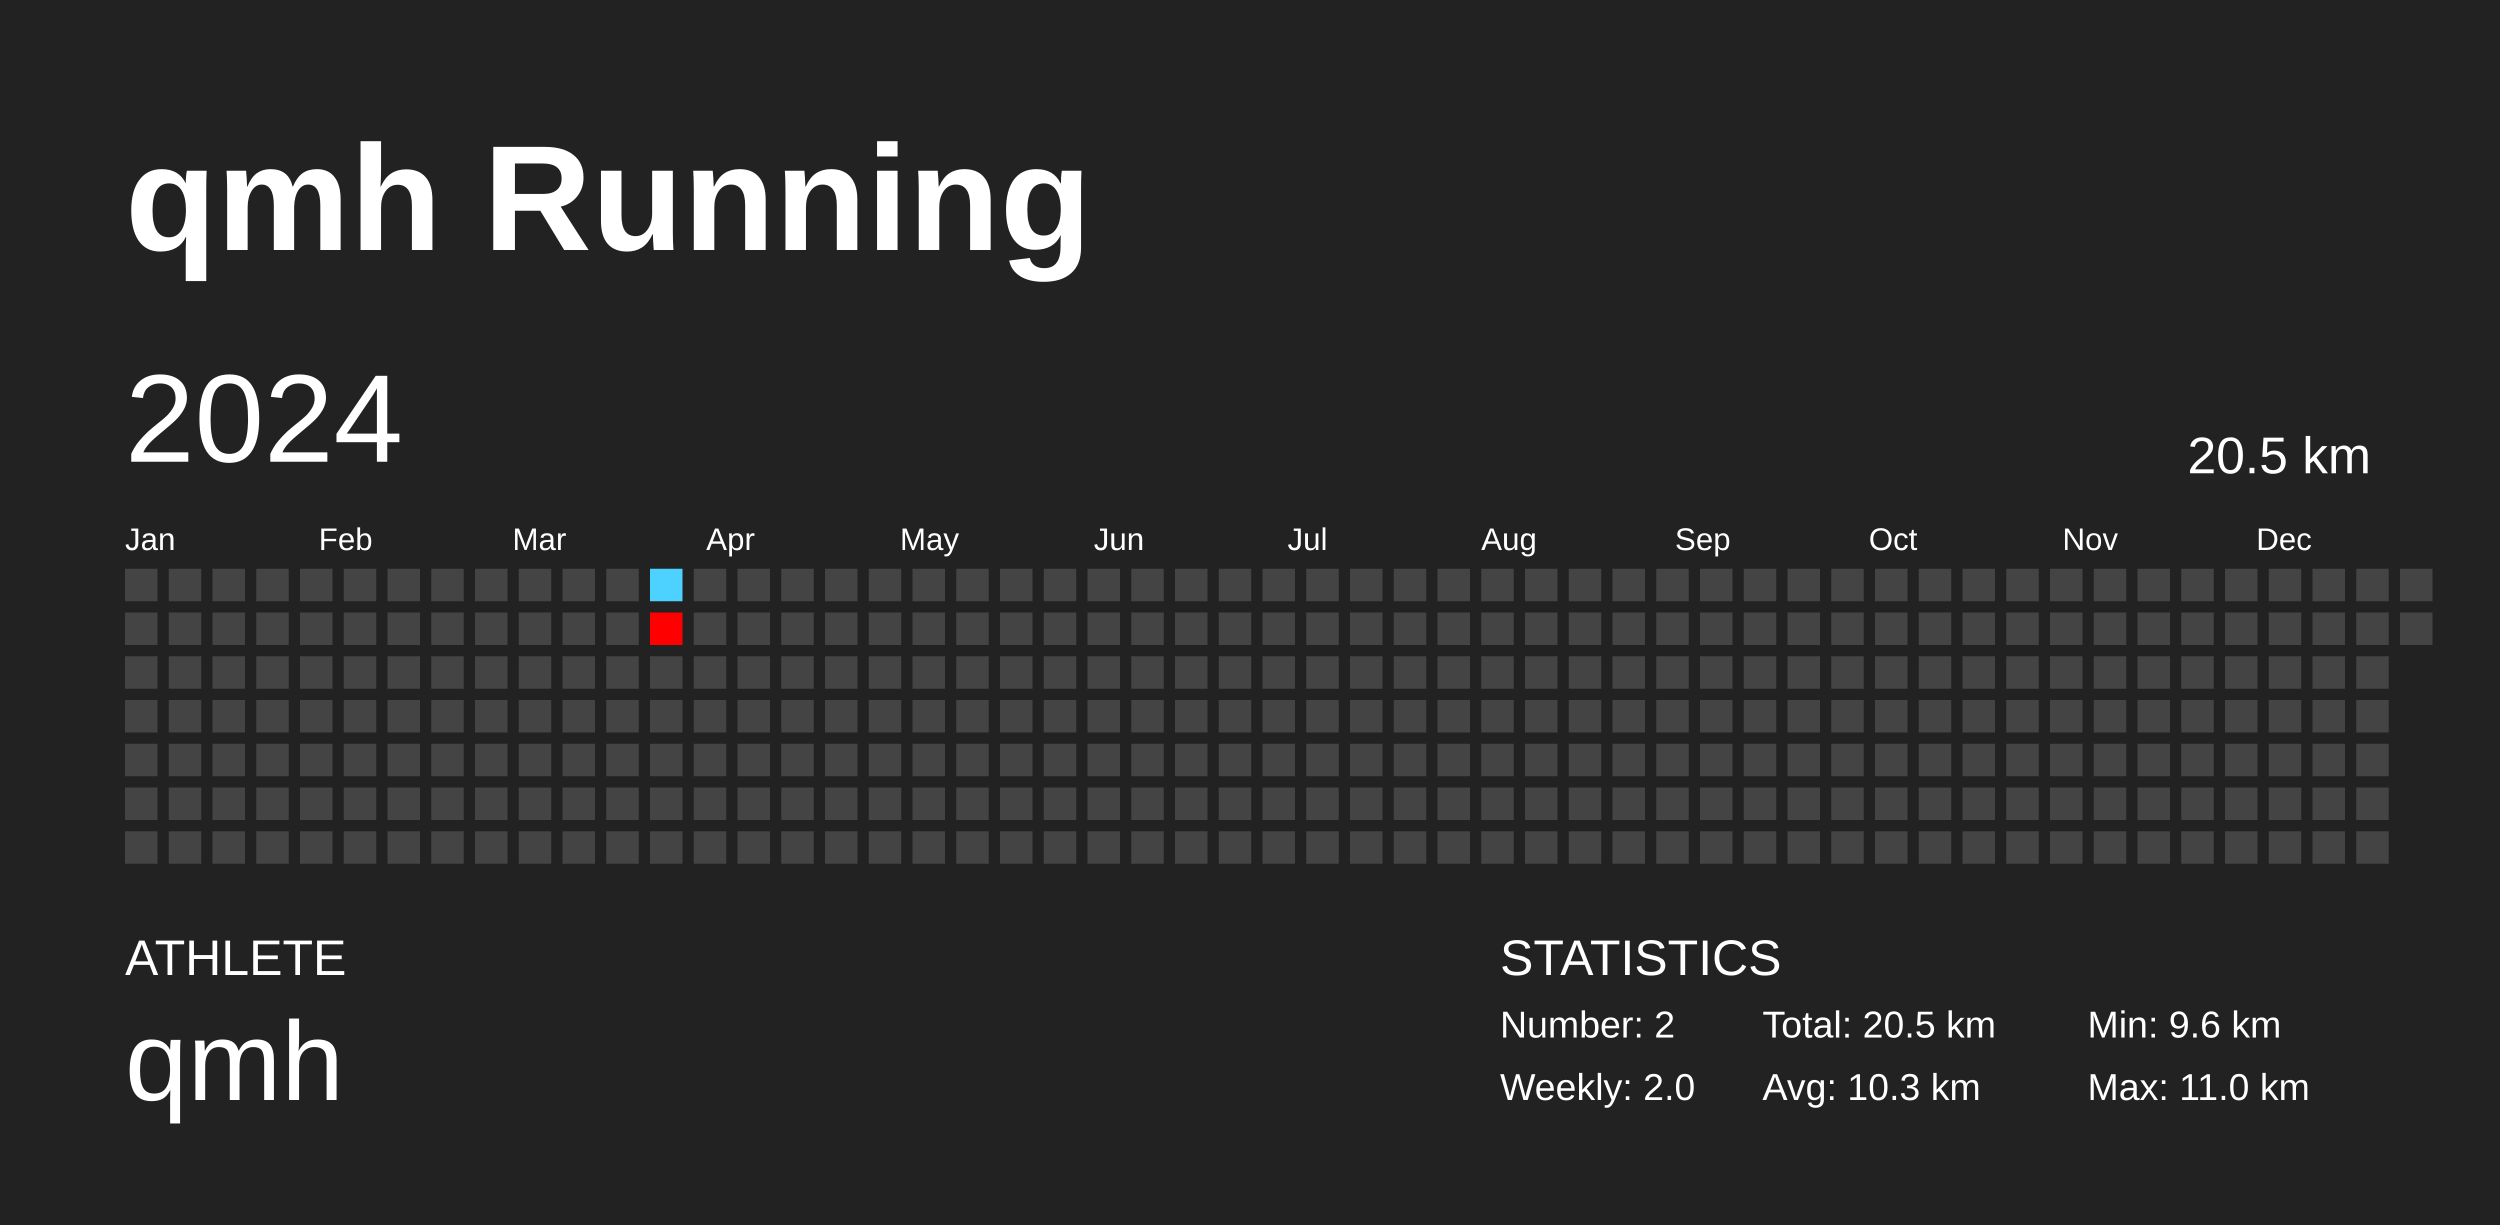
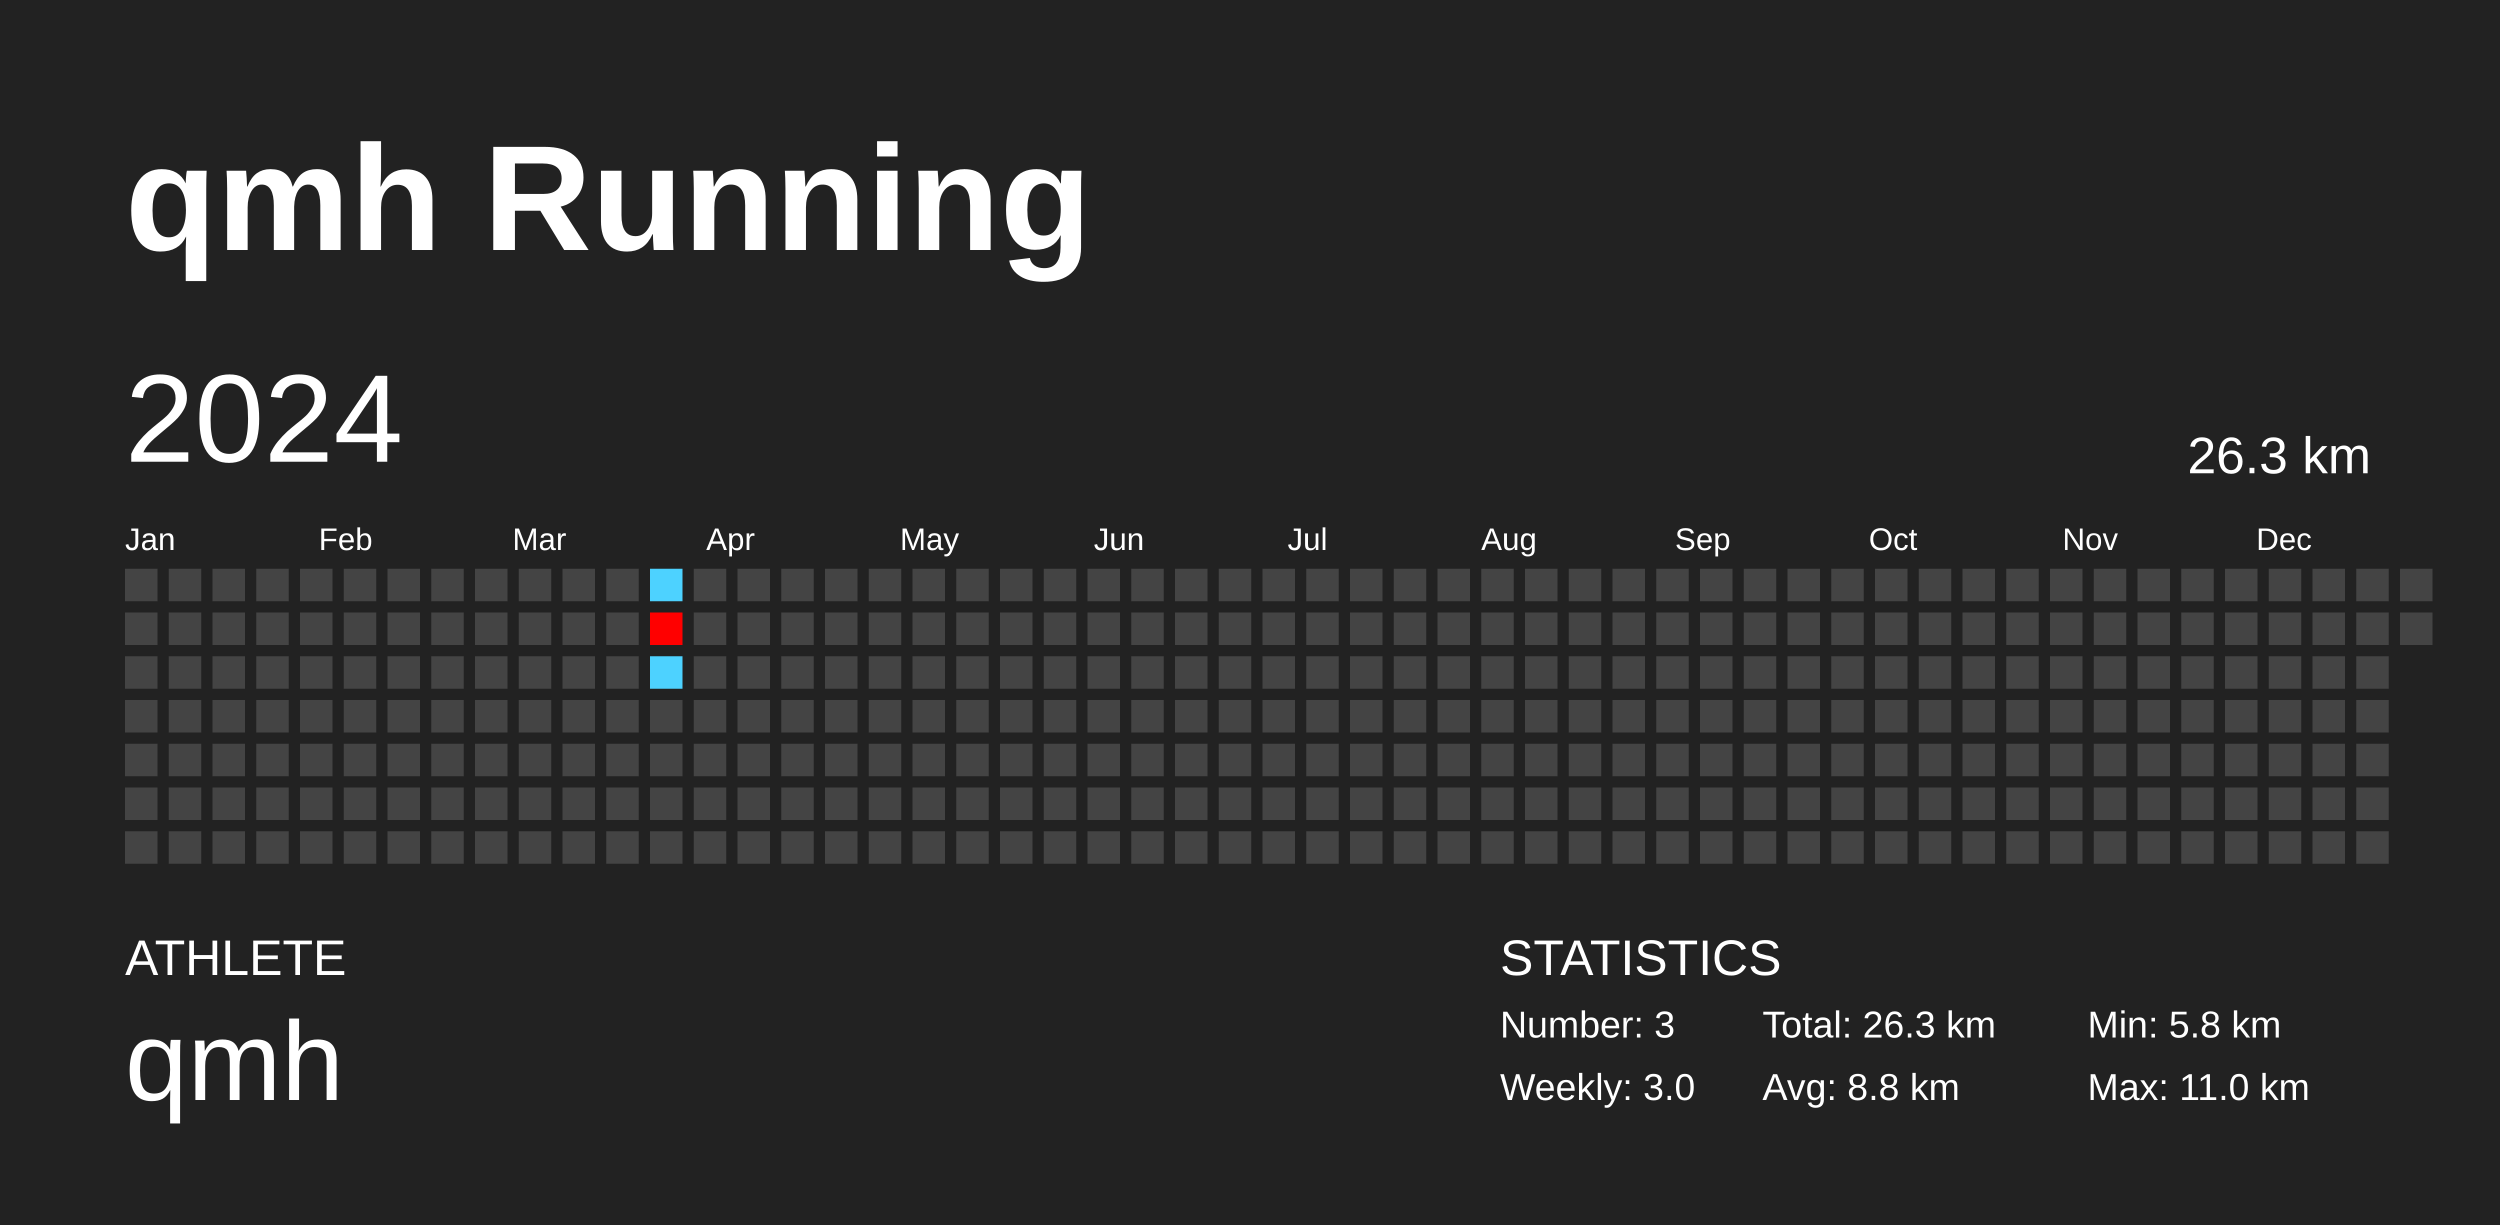
<svg xmlns="http://www.w3.org/2000/svg" baseProfile="full" height="98mm" version="1.1" viewBox="0,0,200,98" width="200mm">
  <defs />
  <rect fill="#222222" height="98" width="200" x="0" y="0" />
  <text fill="#FFFFFF" style="font-size:12px; font-family:Arial; font-weight:bold;" x="10" y="20">qmh Running</text>
  <text fill="#FFFFFF" style="font-size:4px; font-family:Arial" x="10" y="78">ATHLETE</text>
  <text fill="#FFFFFF" style="font-size:9px; font-family:Arial" x="10" y="88">qmh</text>
  <text fill="#FFFFFF" style="font-size:4px; font-family:Arial" x="120" y="78">STATISTICS</text>
-   <text fill="#FFFFFF" style="font-size:3px; font-family:Arial" x="120" y="83">Number: 2</text>
-   <text fill="#FFFFFF" style="font-size:3px; font-family:Arial" x="120" y="88">Weekly: 2.0</text>
-   <text fill="#FFFFFF" style="font-size:3px; font-family:Arial" x="141" y="83">Total: 20.5 km</text>
-   <text fill="#FFFFFF" style="font-size:3px; font-family:Arial" x="141" y="88">Avg: 10.3 km</text>
-   <text fill="#FFFFFF" style="font-size:3px; font-family:Arial" x="167" y="83">Min: 9.6 km</text>
+   <text fill="#FFFFFF" style="font-size:3px; font-family:Arial" x="120" y="83">Number: 3</text>
+   <text fill="#FFFFFF" style="font-size:3px; font-family:Arial" x="120" y="88">Weekly: 3.0</text>
+   <text fill="#FFFFFF" style="font-size:3px; font-family:Arial" x="141" y="83">Total: 26.3 km</text>
+   <text fill="#FFFFFF" style="font-size:3px; font-family:Arial" x="141" y="88">Avg: 8.8 km</text>
+   <text fill="#FFFFFF" style="font-size:3px; font-family:Arial" x="167" y="83">Min: 5.8 km</text>
  <text fill="#FFFFFF" style="font-size:3px; font-family:Arial" x="167" y="88">Max: 11.0 km</text>
  <text dominant-baseline="hanging" fill="#FFFFFF" style="font-size:10.0px; font-family:Arial;" x="10" y="30">2024</text>
-   <text dominant-baseline="hanging" fill="#FFFFFF" style="font-size:4.125px; font-family:Arial;" x="175" y="35">20.5 km</text>
+   <text dominant-baseline="hanging" fill="#FFFFFF" style="font-size:4.125px; font-family:Arial;" x="175" y="35">26.3 km</text>
  <text fill="#FFFFFF" style="font-size:2.5px; font-family:Arial" x="10.0" y="44">Jan</text>
  <text fill="#FFFFFF" style="font-size:2.5px; font-family:Arial" x="25.5" y="44">Feb</text>
  <text fill="#FFFFFF" style="font-size:2.5px; font-family:Arial" x="41.0" y="44">Mar</text>
  <text fill="#FFFFFF" style="font-size:2.5px; font-family:Arial" x="56.5" y="44">Apr</text>
  <text fill="#FFFFFF" style="font-size:2.5px; font-family:Arial" x="72.0" y="44">May</text>
  <text fill="#FFFFFF" style="font-size:2.5px; font-family:Arial" x="87.5" y="44">Jun</text>
  <text fill="#FFFFFF" style="font-size:2.5px; font-family:Arial" x="103.0" y="44">Jul</text>
  <text fill="#FFFFFF" style="font-size:2.5px; font-family:Arial" x="118.5" y="44">Aug</text>
  <text fill="#FFFFFF" style="font-size:2.5px; font-family:Arial" x="134.0" y="44">Sep</text>
  <text fill="#FFFFFF" style="font-size:2.5px; font-family:Arial" x="149.5" y="44">Oct</text>
  <text fill="#FFFFFF" style="font-size:2.5px; font-family:Arial" x="165.0" y="44">Nov</text>
  <text fill="#FFFFFF" style="font-size:2.5px; font-family:Arial" x="180.5" y="44">Dec</text>
  <rect fill="#444444" height="2.6" width="2.6" x="10.0" y="45.5" />
  <rect fill="#444444" height="2.6" width="2.6" x="10.0" y="49.0" />
  <rect fill="#444444" height="2.6" width="2.6" x="10.0" y="52.5" />
  <rect fill="#444444" height="2.6" width="2.6" x="10.0" y="56.0" />
  <rect fill="#444444" height="2.6" width="2.6" x="10.0" y="59.5" />
  <rect fill="#444444" height="2.6" width="2.6" x="10.0" y="63.0" />
  <rect fill="#444444" height="2.6" width="2.6" x="10.0" y="66.5" />
  <rect fill="#444444" height="2.6" width="2.6" x="13.5" y="45.5" />
  <rect fill="#444444" height="2.6" width="2.6" x="13.5" y="49.0" />
  <rect fill="#444444" height="2.6" width="2.6" x="13.5" y="52.5" />
  <rect fill="#444444" height="2.6" width="2.6" x="13.5" y="56.0" />
  <rect fill="#444444" height="2.6" width="2.6" x="13.5" y="59.5" />
  <rect fill="#444444" height="2.6" width="2.6" x="13.5" y="63.0" />
  <rect fill="#444444" height="2.6" width="2.6" x="13.5" y="66.5" />
  <rect fill="#444444" height="2.6" width="2.6" x="17.0" y="45.5" />
  <rect fill="#444444" height="2.6" width="2.6" x="17.0" y="49.0" />
  <rect fill="#444444" height="2.6" width="2.6" x="17.0" y="52.5" />
  <rect fill="#444444" height="2.6" width="2.6" x="17.0" y="56.0" />
  <rect fill="#444444" height="2.6" width="2.6" x="17.0" y="59.5" />
  <rect fill="#444444" height="2.6" width="2.6" x="17.0" y="63.0" />
  <rect fill="#444444" height="2.6" width="2.6" x="17.0" y="66.5" />
  <rect fill="#444444" height="2.6" width="2.6" x="20.5" y="45.5" />
  <rect fill="#444444" height="2.6" width="2.6" x="20.5" y="49.0" />
  <rect fill="#444444" height="2.6" width="2.6" x="20.5" y="52.5" />
  <rect fill="#444444" height="2.6" width="2.6" x="20.5" y="56.0" />
  <rect fill="#444444" height="2.6" width="2.6" x="20.5" y="59.5" />
  <rect fill="#444444" height="2.6" width="2.6" x="20.5" y="63.0" />
  <rect fill="#444444" height="2.6" width="2.6" x="20.5" y="66.5" />
  <rect fill="#444444" height="2.6" width="2.6" x="24.0" y="45.5" />
  <rect fill="#444444" height="2.6" width="2.6" x="24.0" y="49.0" />
  <rect fill="#444444" height="2.6" width="2.6" x="24.0" y="52.5" />
  <rect fill="#444444" height="2.6" width="2.6" x="24.0" y="56.0" />
  <rect fill="#444444" height="2.6" width="2.6" x="24.0" y="59.5" />
  <rect fill="#444444" height="2.6" width="2.6" x="24.0" y="63.0" />
  <rect fill="#444444" height="2.6" width="2.6" x="24.0" y="66.5" />
  <rect fill="#444444" height="2.6" width="2.6" x="27.5" y="45.5" />
  <rect fill="#444444" height="2.6" width="2.6" x="27.5" y="49.0" />
  <rect fill="#444444" height="2.6" width="2.6" x="27.5" y="52.5" />
  <rect fill="#444444" height="2.6" width="2.6" x="27.5" y="56.0" />
  <rect fill="#444444" height="2.6" width="2.6" x="27.5" y="59.5" />
  <rect fill="#444444" height="2.6" width="2.6" x="27.5" y="63.0" />
  <rect fill="#444444" height="2.6" width="2.6" x="27.5" y="66.5" />
  <rect fill="#444444" height="2.6" width="2.6" x="31.0" y="45.5" />
  <rect fill="#444444" height="2.6" width="2.6" x="31.0" y="49.0" />
  <rect fill="#444444" height="2.6" width="2.6" x="31.0" y="52.5" />
  <rect fill="#444444" height="2.6" width="2.6" x="31.0" y="56.0" />
  <rect fill="#444444" height="2.6" width="2.6" x="31.0" y="59.5" />
  <rect fill="#444444" height="2.6" width="2.6" x="31.0" y="63.0" />
  <rect fill="#444444" height="2.6" width="2.6" x="31.0" y="66.5" />
  <rect fill="#444444" height="2.6" width="2.6" x="34.5" y="45.5" />
  <rect fill="#444444" height="2.6" width="2.6" x="34.5" y="49.0" />
  <rect fill="#444444" height="2.6" width="2.6" x="34.5" y="52.5" />
  <rect fill="#444444" height="2.6" width="2.6" x="34.5" y="56.0" />
  <rect fill="#444444" height="2.6" width="2.6" x="34.5" y="59.5" />
  <rect fill="#444444" height="2.6" width="2.6" x="34.5" y="63.0" />
  <rect fill="#444444" height="2.6" width="2.6" x="34.5" y="66.5" />
  <rect fill="#444444" height="2.6" width="2.6" x="38.0" y="45.5" />
  <rect fill="#444444" height="2.6" width="2.6" x="38.0" y="49.0" />
  <rect fill="#444444" height="2.6" width="2.6" x="38.0" y="52.5" />
  <rect fill="#444444" height="2.6" width="2.6" x="38.0" y="56.0" />
  <rect fill="#444444" height="2.6" width="2.6" x="38.0" y="59.5" />
  <rect fill="#444444" height="2.6" width="2.6" x="38.0" y="63.0" />
  <rect fill="#444444" height="2.6" width="2.6" x="38.0" y="66.5" />
  <rect fill="#444444" height="2.6" width="2.6" x="41.5" y="45.5" />
  <rect fill="#444444" height="2.6" width="2.6" x="41.5" y="49.0" />
  <rect fill="#444444" height="2.6" width="2.6" x="41.5" y="52.5" />
  <rect fill="#444444" height="2.6" width="2.6" x="41.5" y="56.0" />
  <rect fill="#444444" height="2.6" width="2.6" x="41.5" y="59.5" />
  <rect fill="#444444" height="2.6" width="2.6" x="41.5" y="63.0" />
  <rect fill="#444444" height="2.6" width="2.6" x="41.5" y="66.5" />
  <rect fill="#444444" height="2.6" width="2.6" x="45.0" y="45.5" />
  <rect fill="#444444" height="2.6" width="2.6" x="45.0" y="49.0" />
  <rect fill="#444444" height="2.6" width="2.6" x="45.0" y="52.5" />
  <rect fill="#444444" height="2.6" width="2.6" x="45.0" y="56.0" />
  <rect fill="#444444" height="2.6" width="2.6" x="45.0" y="59.5" />
  <rect fill="#444444" height="2.6" width="2.6" x="45.0" y="63.0" />
  <rect fill="#444444" height="2.6" width="2.6" x="45.0" y="66.5" />
  <rect fill="#444444" height="2.6" width="2.6" x="48.5" y="45.5" />
  <rect fill="#444444" height="2.6" width="2.6" x="48.5" y="49.0" />
  <rect fill="#444444" height="2.6" width="2.6" x="48.5" y="52.5" />
  <rect fill="#444444" height="2.6" width="2.6" x="48.5" y="56.0" />
  <rect fill="#444444" height="2.6" width="2.6" x="48.5" y="59.5" />
  <rect fill="#444444" height="2.6" width="2.6" x="48.5" y="63.0" />
  <rect fill="#444444" height="2.6" width="2.6" x="48.5" y="66.5" />
  <rect fill="#4dd2ff" height="2.6" width="2.6" x="52.0" y="45.5" />
  <rect fill="#ff0000" height="2.6" width="2.6" x="52.0" y="49.0" />
-   <rect fill="#444444" height="2.6" width="2.6" x="52.0" y="52.5" />
+   <rect fill="#4dd2ff" height="2.6" width="2.6" x="52.0" y="52.5" />
  <rect fill="#444444" height="2.6" width="2.6" x="52.0" y="56.0" />
  <rect fill="#444444" height="2.6" width="2.6" x="52.0" y="59.5" />
  <rect fill="#444444" height="2.6" width="2.6" x="52.0" y="63.0" />
  <rect fill="#444444" height="2.6" width="2.6" x="52.0" y="66.5" />
  <rect fill="#444444" height="2.6" width="2.6" x="55.5" y="45.5" />
  <rect fill="#444444" height="2.6" width="2.6" x="55.5" y="49.0" />
  <rect fill="#444444" height="2.6" width="2.6" x="55.5" y="52.5" />
  <rect fill="#444444" height="2.6" width="2.6" x="55.5" y="56.0" />
  <rect fill="#444444" height="2.6" width="2.6" x="55.5" y="59.5" />
  <rect fill="#444444" height="2.6" width="2.6" x="55.5" y="63.0" />
  <rect fill="#444444" height="2.6" width="2.6" x="55.5" y="66.5" />
  <rect fill="#444444" height="2.6" width="2.6" x="59.0" y="45.5" />
  <rect fill="#444444" height="2.6" width="2.6" x="59.0" y="49.0" />
  <rect fill="#444444" height="2.6" width="2.6" x="59.0" y="52.5" />
  <rect fill="#444444" height="2.6" width="2.6" x="59.0" y="56.0" />
  <rect fill="#444444" height="2.6" width="2.6" x="59.0" y="59.5" />
  <rect fill="#444444" height="2.6" width="2.6" x="59.0" y="63.0" />
  <rect fill="#444444" height="2.6" width="2.6" x="59.0" y="66.5" />
  <rect fill="#444444" height="2.6" width="2.6" x="62.5" y="45.5" />
  <rect fill="#444444" height="2.6" width="2.6" x="62.5" y="49.0" />
  <rect fill="#444444" height="2.6" width="2.6" x="62.5" y="52.5" />
  <rect fill="#444444" height="2.6" width="2.6" x="62.5" y="56.0" />
  <rect fill="#444444" height="2.6" width="2.6" x="62.5" y="59.5" />
  <rect fill="#444444" height="2.6" width="2.6" x="62.5" y="63.0" />
  <rect fill="#444444" height="2.6" width="2.6" x="62.5" y="66.5" />
  <rect fill="#444444" height="2.6" width="2.6" x="66.0" y="45.5" />
  <rect fill="#444444" height="2.6" width="2.6" x="66.0" y="49.0" />
  <rect fill="#444444" height="2.6" width="2.6" x="66.0" y="52.5" />
  <rect fill="#444444" height="2.6" width="2.6" x="66.0" y="56.0" />
  <rect fill="#444444" height="2.6" width="2.6" x="66.0" y="59.5" />
  <rect fill="#444444" height="2.6" width="2.6" x="66.0" y="63.0" />
  <rect fill="#444444" height="2.6" width="2.6" x="66.0" y="66.5" />
  <rect fill="#444444" height="2.6" width="2.6" x="69.5" y="45.5" />
  <rect fill="#444444" height="2.6" width="2.6" x="69.5" y="49.0" />
  <rect fill="#444444" height="2.6" width="2.6" x="69.5" y="52.5" />
  <rect fill="#444444" height="2.6" width="2.6" x="69.5" y="56.0" />
  <rect fill="#444444" height="2.6" width="2.6" x="69.5" y="59.5" />
  <rect fill="#444444" height="2.6" width="2.6" x="69.5" y="63.0" />
  <rect fill="#444444" height="2.6" width="2.6" x="69.5" y="66.5" />
  <rect fill="#444444" height="2.6" width="2.6" x="73.0" y="45.5" />
  <rect fill="#444444" height="2.6" width="2.6" x="73.0" y="49.0" />
  <rect fill="#444444" height="2.6" width="2.6" x="73.0" y="52.5" />
  <rect fill="#444444" height="2.6" width="2.6" x="73.0" y="56.0" />
  <rect fill="#444444" height="2.6" width="2.6" x="73.0" y="59.5" />
  <rect fill="#444444" height="2.6" width="2.6" x="73.0" y="63.0" />
  <rect fill="#444444" height="2.6" width="2.6" x="73.0" y="66.5" />
  <rect fill="#444444" height="2.6" width="2.6" x="76.5" y="45.5" />
  <rect fill="#444444" height="2.6" width="2.6" x="76.5" y="49.0" />
  <rect fill="#444444" height="2.6" width="2.6" x="76.5" y="52.5" />
  <rect fill="#444444" height="2.6" width="2.6" x="76.5" y="56.0" />
  <rect fill="#444444" height="2.6" width="2.6" x="76.5" y="59.5" />
  <rect fill="#444444" height="2.6" width="2.6" x="76.5" y="63.0" />
  <rect fill="#444444" height="2.6" width="2.6" x="76.5" y="66.5" />
  <rect fill="#444444" height="2.6" width="2.6" x="80.0" y="45.5" />
  <rect fill="#444444" height="2.6" width="2.6" x="80.0" y="49.0" />
  <rect fill="#444444" height="2.6" width="2.6" x="80.0" y="52.5" />
  <rect fill="#444444" height="2.6" width="2.6" x="80.0" y="56.0" />
  <rect fill="#444444" height="2.6" width="2.6" x="80.0" y="59.5" />
  <rect fill="#444444" height="2.6" width="2.6" x="80.0" y="63.0" />
  <rect fill="#444444" height="2.6" width="2.6" x="80.0" y="66.5" />
  <rect fill="#444444" height="2.6" width="2.6" x="83.5" y="45.5" />
  <rect fill="#444444" height="2.6" width="2.6" x="83.5" y="49.0" />
  <rect fill="#444444" height="2.6" width="2.6" x="83.5" y="52.5" />
  <rect fill="#444444" height="2.6" width="2.6" x="83.5" y="56.0" />
  <rect fill="#444444" height="2.6" width="2.6" x="83.5" y="59.5" />
  <rect fill="#444444" height="2.6" width="2.6" x="83.5" y="63.0" />
  <rect fill="#444444" height="2.6" width="2.6" x="83.5" y="66.5" />
  <rect fill="#444444" height="2.6" width="2.6" x="87.0" y="45.5" />
  <rect fill="#444444" height="2.6" width="2.6" x="87.0" y="49.0" />
  <rect fill="#444444" height="2.6" width="2.6" x="87.0" y="52.5" />
  <rect fill="#444444" height="2.6" width="2.6" x="87.0" y="56.0" />
  <rect fill="#444444" height="2.6" width="2.6" x="87.0" y="59.5" />
  <rect fill="#444444" height="2.6" width="2.6" x="87.0" y="63.0" />
  <rect fill="#444444" height="2.6" width="2.6" x="87.0" y="66.5" />
  <rect fill="#444444" height="2.6" width="2.6" x="90.5" y="45.5" />
  <rect fill="#444444" height="2.6" width="2.6" x="90.5" y="49.0" />
  <rect fill="#444444" height="2.6" width="2.6" x="90.5" y="52.5" />
  <rect fill="#444444" height="2.6" width="2.6" x="90.5" y="56.0" />
  <rect fill="#444444" height="2.6" width="2.6" x="90.5" y="59.5" />
  <rect fill="#444444" height="2.6" width="2.6" x="90.5" y="63.0" />
  <rect fill="#444444" height="2.6" width="2.6" x="90.5" y="66.5" />
  <rect fill="#444444" height="2.6" width="2.6" x="94.0" y="45.5" />
  <rect fill="#444444" height="2.6" width="2.6" x="94.0" y="49.0" />
  <rect fill="#444444" height="2.6" width="2.6" x="94.0" y="52.5" />
  <rect fill="#444444" height="2.6" width="2.6" x="94.0" y="56.0" />
  <rect fill="#444444" height="2.6" width="2.6" x="94.0" y="59.5" />
  <rect fill="#444444" height="2.6" width="2.6" x="94.0" y="63.0" />
  <rect fill="#444444" height="2.6" width="2.6" x="94.0" y="66.5" />
  <rect fill="#444444" height="2.6" width="2.6" x="97.5" y="45.5" />
  <rect fill="#444444" height="2.6" width="2.6" x="97.5" y="49.0" />
  <rect fill="#444444" height="2.6" width="2.6" x="97.5" y="52.5" />
  <rect fill="#444444" height="2.6" width="2.6" x="97.5" y="56.0" />
  <rect fill="#444444" height="2.6" width="2.6" x="97.5" y="59.5" />
  <rect fill="#444444" height="2.6" width="2.6" x="97.5" y="63.0" />
  <rect fill="#444444" height="2.6" width="2.6" x="97.5" y="66.5" />
  <rect fill="#444444" height="2.6" width="2.6" x="101.0" y="45.5" />
  <rect fill="#444444" height="2.6" width="2.6" x="101.0" y="49.0" />
  <rect fill="#444444" height="2.6" width="2.6" x="101.0" y="52.5" />
  <rect fill="#444444" height="2.6" width="2.6" x="101.0" y="56.0" />
  <rect fill="#444444" height="2.6" width="2.6" x="101.0" y="59.5" />
  <rect fill="#444444" height="2.6" width="2.6" x="101.0" y="63.0" />
  <rect fill="#444444" height="2.6" width="2.6" x="101.0" y="66.5" />
  <rect fill="#444444" height="2.6" width="2.6" x="104.5" y="45.5" />
  <rect fill="#444444" height="2.6" width="2.6" x="104.5" y="49.0" />
  <rect fill="#444444" height="2.6" width="2.6" x="104.5" y="52.5" />
  <rect fill="#444444" height="2.6" width="2.6" x="104.5" y="56.0" />
  <rect fill="#444444" height="2.6" width="2.6" x="104.5" y="59.5" />
  <rect fill="#444444" height="2.6" width="2.6" x="104.5" y="63.0" />
  <rect fill="#444444" height="2.6" width="2.6" x="104.5" y="66.5" />
  <rect fill="#444444" height="2.6" width="2.6" x="108.0" y="45.5" />
  <rect fill="#444444" height="2.6" width="2.6" x="108.0" y="49.0" />
  <rect fill="#444444" height="2.6" width="2.6" x="108.0" y="52.5" />
  <rect fill="#444444" height="2.6" width="2.6" x="108.0" y="56.0" />
  <rect fill="#444444" height="2.6" width="2.6" x="108.0" y="59.5" />
  <rect fill="#444444" height="2.6" width="2.6" x="108.0" y="63.0" />
  <rect fill="#444444" height="2.6" width="2.6" x="108.0" y="66.5" />
  <rect fill="#444444" height="2.6" width="2.6" x="111.5" y="45.5" />
  <rect fill="#444444" height="2.6" width="2.6" x="111.5" y="49.0" />
  <rect fill="#444444" height="2.6" width="2.6" x="111.5" y="52.5" />
  <rect fill="#444444" height="2.6" width="2.6" x="111.5" y="56.0" />
  <rect fill="#444444" height="2.6" width="2.6" x="111.5" y="59.5" />
  <rect fill="#444444" height="2.6" width="2.6" x="111.5" y="63.0" />
  <rect fill="#444444" height="2.6" width="2.6" x="111.5" y="66.5" />
  <rect fill="#444444" height="2.6" width="2.6" x="115.0" y="45.5" />
  <rect fill="#444444" height="2.6" width="2.6" x="115.0" y="49.0" />
  <rect fill="#444444" height="2.6" width="2.6" x="115.0" y="52.5" />
  <rect fill="#444444" height="2.6" width="2.6" x="115.0" y="56.0" />
  <rect fill="#444444" height="2.6" width="2.6" x="115.0" y="59.5" />
  <rect fill="#444444" height="2.6" width="2.6" x="115.0" y="63.0" />
  <rect fill="#444444" height="2.6" width="2.6" x="115.0" y="66.5" />
  <rect fill="#444444" height="2.6" width="2.6" x="118.5" y="45.5" />
  <rect fill="#444444" height="2.6" width="2.6" x="118.5" y="49.0" />
  <rect fill="#444444" height="2.6" width="2.6" x="118.5" y="52.5" />
  <rect fill="#444444" height="2.6" width="2.6" x="118.5" y="56.0" />
  <rect fill="#444444" height="2.6" width="2.6" x="118.5" y="59.5" />
  <rect fill="#444444" height="2.6" width="2.6" x="118.5" y="63.0" />
  <rect fill="#444444" height="2.6" width="2.6" x="118.5" y="66.5" />
  <rect fill="#444444" height="2.6" width="2.6" x="122.0" y="45.5" />
  <rect fill="#444444" height="2.6" width="2.6" x="122.0" y="49.0" />
  <rect fill="#444444" height="2.6" width="2.6" x="122.0" y="52.5" />
  <rect fill="#444444" height="2.6" width="2.6" x="122.0" y="56.0" />
  <rect fill="#444444" height="2.6" width="2.6" x="122.0" y="59.5" />
  <rect fill="#444444" height="2.6" width="2.6" x="122.0" y="63.0" />
  <rect fill="#444444" height="2.6" width="2.6" x="122.0" y="66.5" />
  <rect fill="#444444" height="2.6" width="2.6" x="125.5" y="45.5" />
  <rect fill="#444444" height="2.6" width="2.6" x="125.5" y="49.0" />
  <rect fill="#444444" height="2.6" width="2.6" x="125.5" y="52.5" />
  <rect fill="#444444" height="2.6" width="2.6" x="125.5" y="56.0" />
  <rect fill="#444444" height="2.6" width="2.6" x="125.5" y="59.5" />
  <rect fill="#444444" height="2.6" width="2.6" x="125.5" y="63.0" />
  <rect fill="#444444" height="2.6" width="2.6" x="125.5" y="66.5" />
  <rect fill="#444444" height="2.6" width="2.6" x="129.0" y="45.5" />
  <rect fill="#444444" height="2.6" width="2.6" x="129.0" y="49.0" />
  <rect fill="#444444" height="2.6" width="2.6" x="129.0" y="52.5" />
  <rect fill="#444444" height="2.6" width="2.6" x="129.0" y="56.0" />
  <rect fill="#444444" height="2.6" width="2.6" x="129.0" y="59.5" />
  <rect fill="#444444" height="2.6" width="2.6" x="129.0" y="63.0" />
  <rect fill="#444444" height="2.6" width="2.6" x="129.0" y="66.5" />
  <rect fill="#444444" height="2.6" width="2.6" x="132.5" y="45.5" />
  <rect fill="#444444" height="2.6" width="2.6" x="132.5" y="49.0" />
  <rect fill="#444444" height="2.6" width="2.6" x="132.5" y="52.5" />
  <rect fill="#444444" height="2.6" width="2.6" x="132.5" y="56.0" />
  <rect fill="#444444" height="2.6" width="2.6" x="132.5" y="59.5" />
  <rect fill="#444444" height="2.6" width="2.6" x="132.5" y="63.0" />
  <rect fill="#444444" height="2.6" width="2.6" x="132.5" y="66.5" />
  <rect fill="#444444" height="2.6" width="2.6" x="136.0" y="45.5" />
  <rect fill="#444444" height="2.6" width="2.6" x="136.0" y="49.0" />
  <rect fill="#444444" height="2.6" width="2.6" x="136.0" y="52.5" />
  <rect fill="#444444" height="2.6" width="2.6" x="136.0" y="56.0" />
  <rect fill="#444444" height="2.6" width="2.6" x="136.0" y="59.5" />
  <rect fill="#444444" height="2.6" width="2.6" x="136.0" y="63.0" />
  <rect fill="#444444" height="2.6" width="2.6" x="136.0" y="66.5" />
  <rect fill="#444444" height="2.6" width="2.6" x="139.5" y="45.5" />
  <rect fill="#444444" height="2.6" width="2.6" x="139.5" y="49.0" />
  <rect fill="#444444" height="2.6" width="2.6" x="139.5" y="52.5" />
  <rect fill="#444444" height="2.6" width="2.6" x="139.5" y="56.0" />
  <rect fill="#444444" height="2.6" width="2.6" x="139.5" y="59.5" />
  <rect fill="#444444" height="2.6" width="2.6" x="139.5" y="63.0" />
  <rect fill="#444444" height="2.6" width="2.6" x="139.5" y="66.5" />
  <rect fill="#444444" height="2.6" width="2.6" x="143.0" y="45.5" />
  <rect fill="#444444" height="2.6" width="2.6" x="143.0" y="49.0" />
  <rect fill="#444444" height="2.6" width="2.6" x="143.0" y="52.5" />
  <rect fill="#444444" height="2.6" width="2.6" x="143.0" y="56.0" />
  <rect fill="#444444" height="2.6" width="2.6" x="143.0" y="59.5" />
  <rect fill="#444444" height="2.6" width="2.6" x="143.0" y="63.0" />
  <rect fill="#444444" height="2.6" width="2.6" x="143.0" y="66.5" />
  <rect fill="#444444" height="2.6" width="2.6" x="146.5" y="45.5" />
  <rect fill="#444444" height="2.6" width="2.6" x="146.5" y="49.0" />
  <rect fill="#444444" height="2.6" width="2.6" x="146.5" y="52.5" />
  <rect fill="#444444" height="2.6" width="2.6" x="146.5" y="56.0" />
  <rect fill="#444444" height="2.6" width="2.6" x="146.5" y="59.5" />
  <rect fill="#444444" height="2.6" width="2.6" x="146.5" y="63.0" />
  <rect fill="#444444" height="2.6" width="2.6" x="146.5" y="66.5" />
  <rect fill="#444444" height="2.6" width="2.6" x="150.0" y="45.5" />
  <rect fill="#444444" height="2.6" width="2.6" x="150.0" y="49.0" />
  <rect fill="#444444" height="2.6" width="2.6" x="150.0" y="52.5" />
  <rect fill="#444444" height="2.6" width="2.6" x="150.0" y="56.0" />
  <rect fill="#444444" height="2.6" width="2.6" x="150.0" y="59.5" />
  <rect fill="#444444" height="2.6" width="2.6" x="150.0" y="63.0" />
  <rect fill="#444444" height="2.6" width="2.6" x="150.0" y="66.5" />
  <rect fill="#444444" height="2.6" width="2.6" x="153.5" y="45.5" />
  <rect fill="#444444" height="2.6" width="2.6" x="153.5" y="49.0" />
  <rect fill="#444444" height="2.6" width="2.6" x="153.5" y="52.5" />
  <rect fill="#444444" height="2.6" width="2.6" x="153.5" y="56.0" />
  <rect fill="#444444" height="2.6" width="2.6" x="153.5" y="59.5" />
  <rect fill="#444444" height="2.6" width="2.6" x="153.5" y="63.0" />
  <rect fill="#444444" height="2.6" width="2.6" x="153.5" y="66.5" />
  <rect fill="#444444" height="2.6" width="2.6" x="157.0" y="45.5" />
  <rect fill="#444444" height="2.6" width="2.6" x="157.0" y="49.0" />
  <rect fill="#444444" height="2.6" width="2.6" x="157.0" y="52.5" />
  <rect fill="#444444" height="2.6" width="2.6" x="157.0" y="56.0" />
  <rect fill="#444444" height="2.6" width="2.6" x="157.0" y="59.5" />
  <rect fill="#444444" height="2.6" width="2.6" x="157.0" y="63.0" />
  <rect fill="#444444" height="2.6" width="2.6" x="157.0" y="66.5" />
  <rect fill="#444444" height="2.6" width="2.6" x="160.5" y="45.5" />
  <rect fill="#444444" height="2.6" width="2.6" x="160.5" y="49.0" />
  <rect fill="#444444" height="2.6" width="2.6" x="160.5" y="52.5" />
  <rect fill="#444444" height="2.6" width="2.6" x="160.5" y="56.0" />
  <rect fill="#444444" height="2.6" width="2.6" x="160.5" y="59.5" />
  <rect fill="#444444" height="2.6" width="2.6" x="160.5" y="63.0" />
  <rect fill="#444444" height="2.6" width="2.6" x="160.5" y="66.5" />
  <rect fill="#444444" height="2.6" width="2.6" x="164.0" y="45.5" />
  <rect fill="#444444" height="2.6" width="2.6" x="164.0" y="49.0" />
  <rect fill="#444444" height="2.6" width="2.6" x="164.0" y="52.5" />
  <rect fill="#444444" height="2.6" width="2.6" x="164.0" y="56.0" />
  <rect fill="#444444" height="2.6" width="2.6" x="164.0" y="59.5" />
  <rect fill="#444444" height="2.6" width="2.6" x="164.0" y="63.0" />
  <rect fill="#444444" height="2.6" width="2.6" x="164.0" y="66.5" />
  <rect fill="#444444" height="2.6" width="2.6" x="167.5" y="45.5" />
  <rect fill="#444444" height="2.6" width="2.6" x="167.5" y="49.0" />
  <rect fill="#444444" height="2.6" width="2.6" x="167.5" y="52.5" />
  <rect fill="#444444" height="2.6" width="2.6" x="167.5" y="56.0" />
  <rect fill="#444444" height="2.6" width="2.6" x="167.5" y="59.5" />
  <rect fill="#444444" height="2.6" width="2.6" x="167.5" y="63.0" />
  <rect fill="#444444" height="2.6" width="2.6" x="167.5" y="66.5" />
  <rect fill="#444444" height="2.6" width="2.6" x="171.0" y="45.5" />
  <rect fill="#444444" height="2.6" width="2.6" x="171.0" y="49.0" />
  <rect fill="#444444" height="2.6" width="2.6" x="171.0" y="52.5" />
  <rect fill="#444444" height="2.6" width="2.6" x="171.0" y="56.0" />
  <rect fill="#444444" height="2.6" width="2.6" x="171.0" y="59.5" />
  <rect fill="#444444" height="2.6" width="2.6" x="171.0" y="63.0" />
  <rect fill="#444444" height="2.6" width="2.6" x="171.0" y="66.5" />
  <rect fill="#444444" height="2.6" width="2.6" x="174.5" y="45.5" />
  <rect fill="#444444" height="2.6" width="2.6" x="174.5" y="49.0" />
  <rect fill="#444444" height="2.6" width="2.6" x="174.5" y="52.5" />
  <rect fill="#444444" height="2.6" width="2.6" x="174.5" y="56.0" />
  <rect fill="#444444" height="2.6" width="2.6" x="174.5" y="59.5" />
  <rect fill="#444444" height="2.6" width="2.6" x="174.5" y="63.0" />
  <rect fill="#444444" height="2.6" width="2.6" x="174.5" y="66.5" />
  <rect fill="#444444" height="2.6" width="2.6" x="178.0" y="45.5" />
  <rect fill="#444444" height="2.6" width="2.6" x="178.0" y="49.0" />
  <rect fill="#444444" height="2.6" width="2.6" x="178.0" y="52.5" />
  <rect fill="#444444" height="2.6" width="2.6" x="178.0" y="56.0" />
  <rect fill="#444444" height="2.6" width="2.6" x="178.0" y="59.5" />
  <rect fill="#444444" height="2.6" width="2.6" x="178.0" y="63.0" />
  <rect fill="#444444" height="2.6" width="2.6" x="178.0" y="66.5" />
  <rect fill="#444444" height="2.6" width="2.6" x="181.5" y="45.5" />
  <rect fill="#444444" height="2.6" width="2.6" x="181.5" y="49.0" />
  <rect fill="#444444" height="2.6" width="2.6" x="181.5" y="52.5" />
  <rect fill="#444444" height="2.6" width="2.6" x="181.5" y="56.0" />
  <rect fill="#444444" height="2.6" width="2.6" x="181.5" y="59.5" />
  <rect fill="#444444" height="2.6" width="2.6" x="181.5" y="63.0" />
  <rect fill="#444444" height="2.6" width="2.6" x="181.5" y="66.5" />
  <rect fill="#444444" height="2.6" width="2.6" x="185.0" y="45.5" />
  <rect fill="#444444" height="2.6" width="2.6" x="185.0" y="49.0" />
  <rect fill="#444444" height="2.6" width="2.6" x="185.0" y="52.5" />
  <rect fill="#444444" height="2.6" width="2.6" x="185.0" y="56.0" />
  <rect fill="#444444" height="2.6" width="2.6" x="185.0" y="59.5" />
  <rect fill="#444444" height="2.6" width="2.6" x="185.0" y="63.0" />
  <rect fill="#444444" height="2.6" width="2.6" x="185.0" y="66.5" />
  <rect fill="#444444" height="2.6" width="2.6" x="188.5" y="45.5" />
  <rect fill="#444444" height="2.6" width="2.6" x="188.5" y="49.0" />
  <rect fill="#444444" height="2.6" width="2.6" x="188.5" y="52.5" />
  <rect fill="#444444" height="2.6" width="2.6" x="188.5" y="56.0" />
  <rect fill="#444444" height="2.6" width="2.6" x="188.5" y="59.5" />
  <rect fill="#444444" height="2.6" width="2.6" x="188.5" y="63.0" />
  <rect fill="#444444" height="2.6" width="2.6" x="188.5" y="66.5" />
  <rect fill="#444444" height="2.6" width="2.6" x="192.0" y="45.5" />
  <rect fill="#444444" height="2.6" width="2.6" x="192.0" y="49.0" />
</svg>
